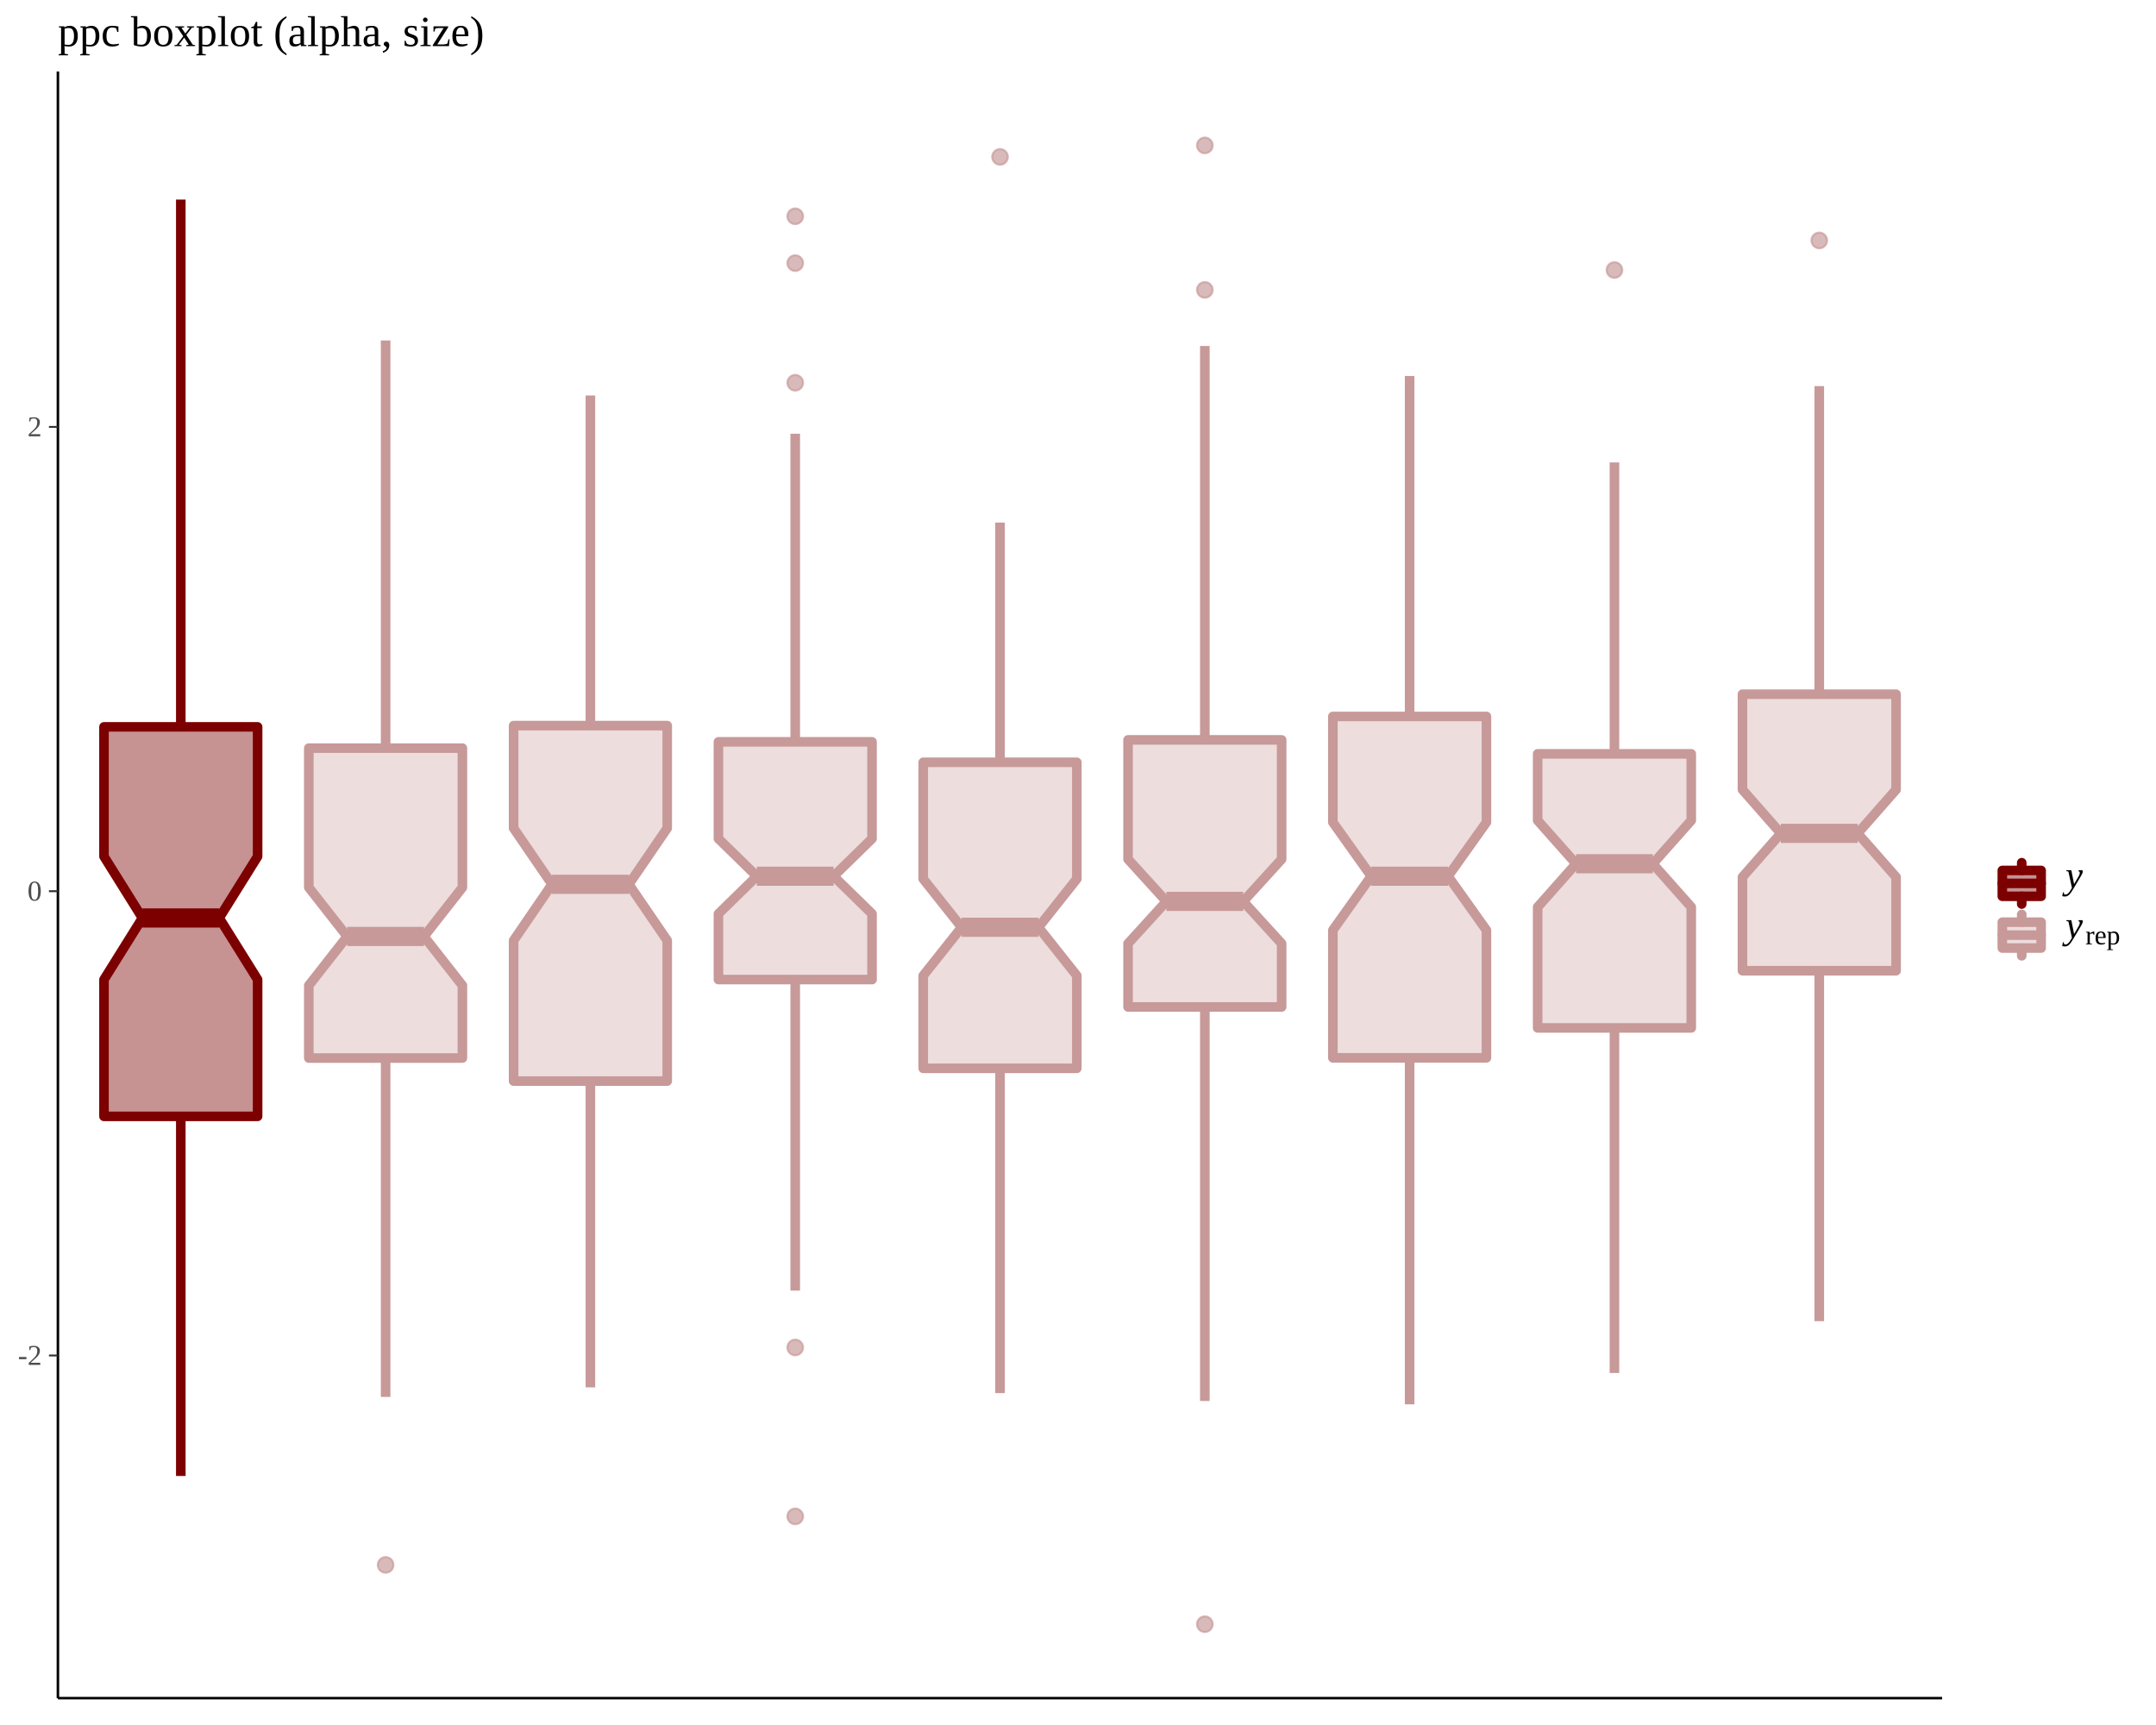
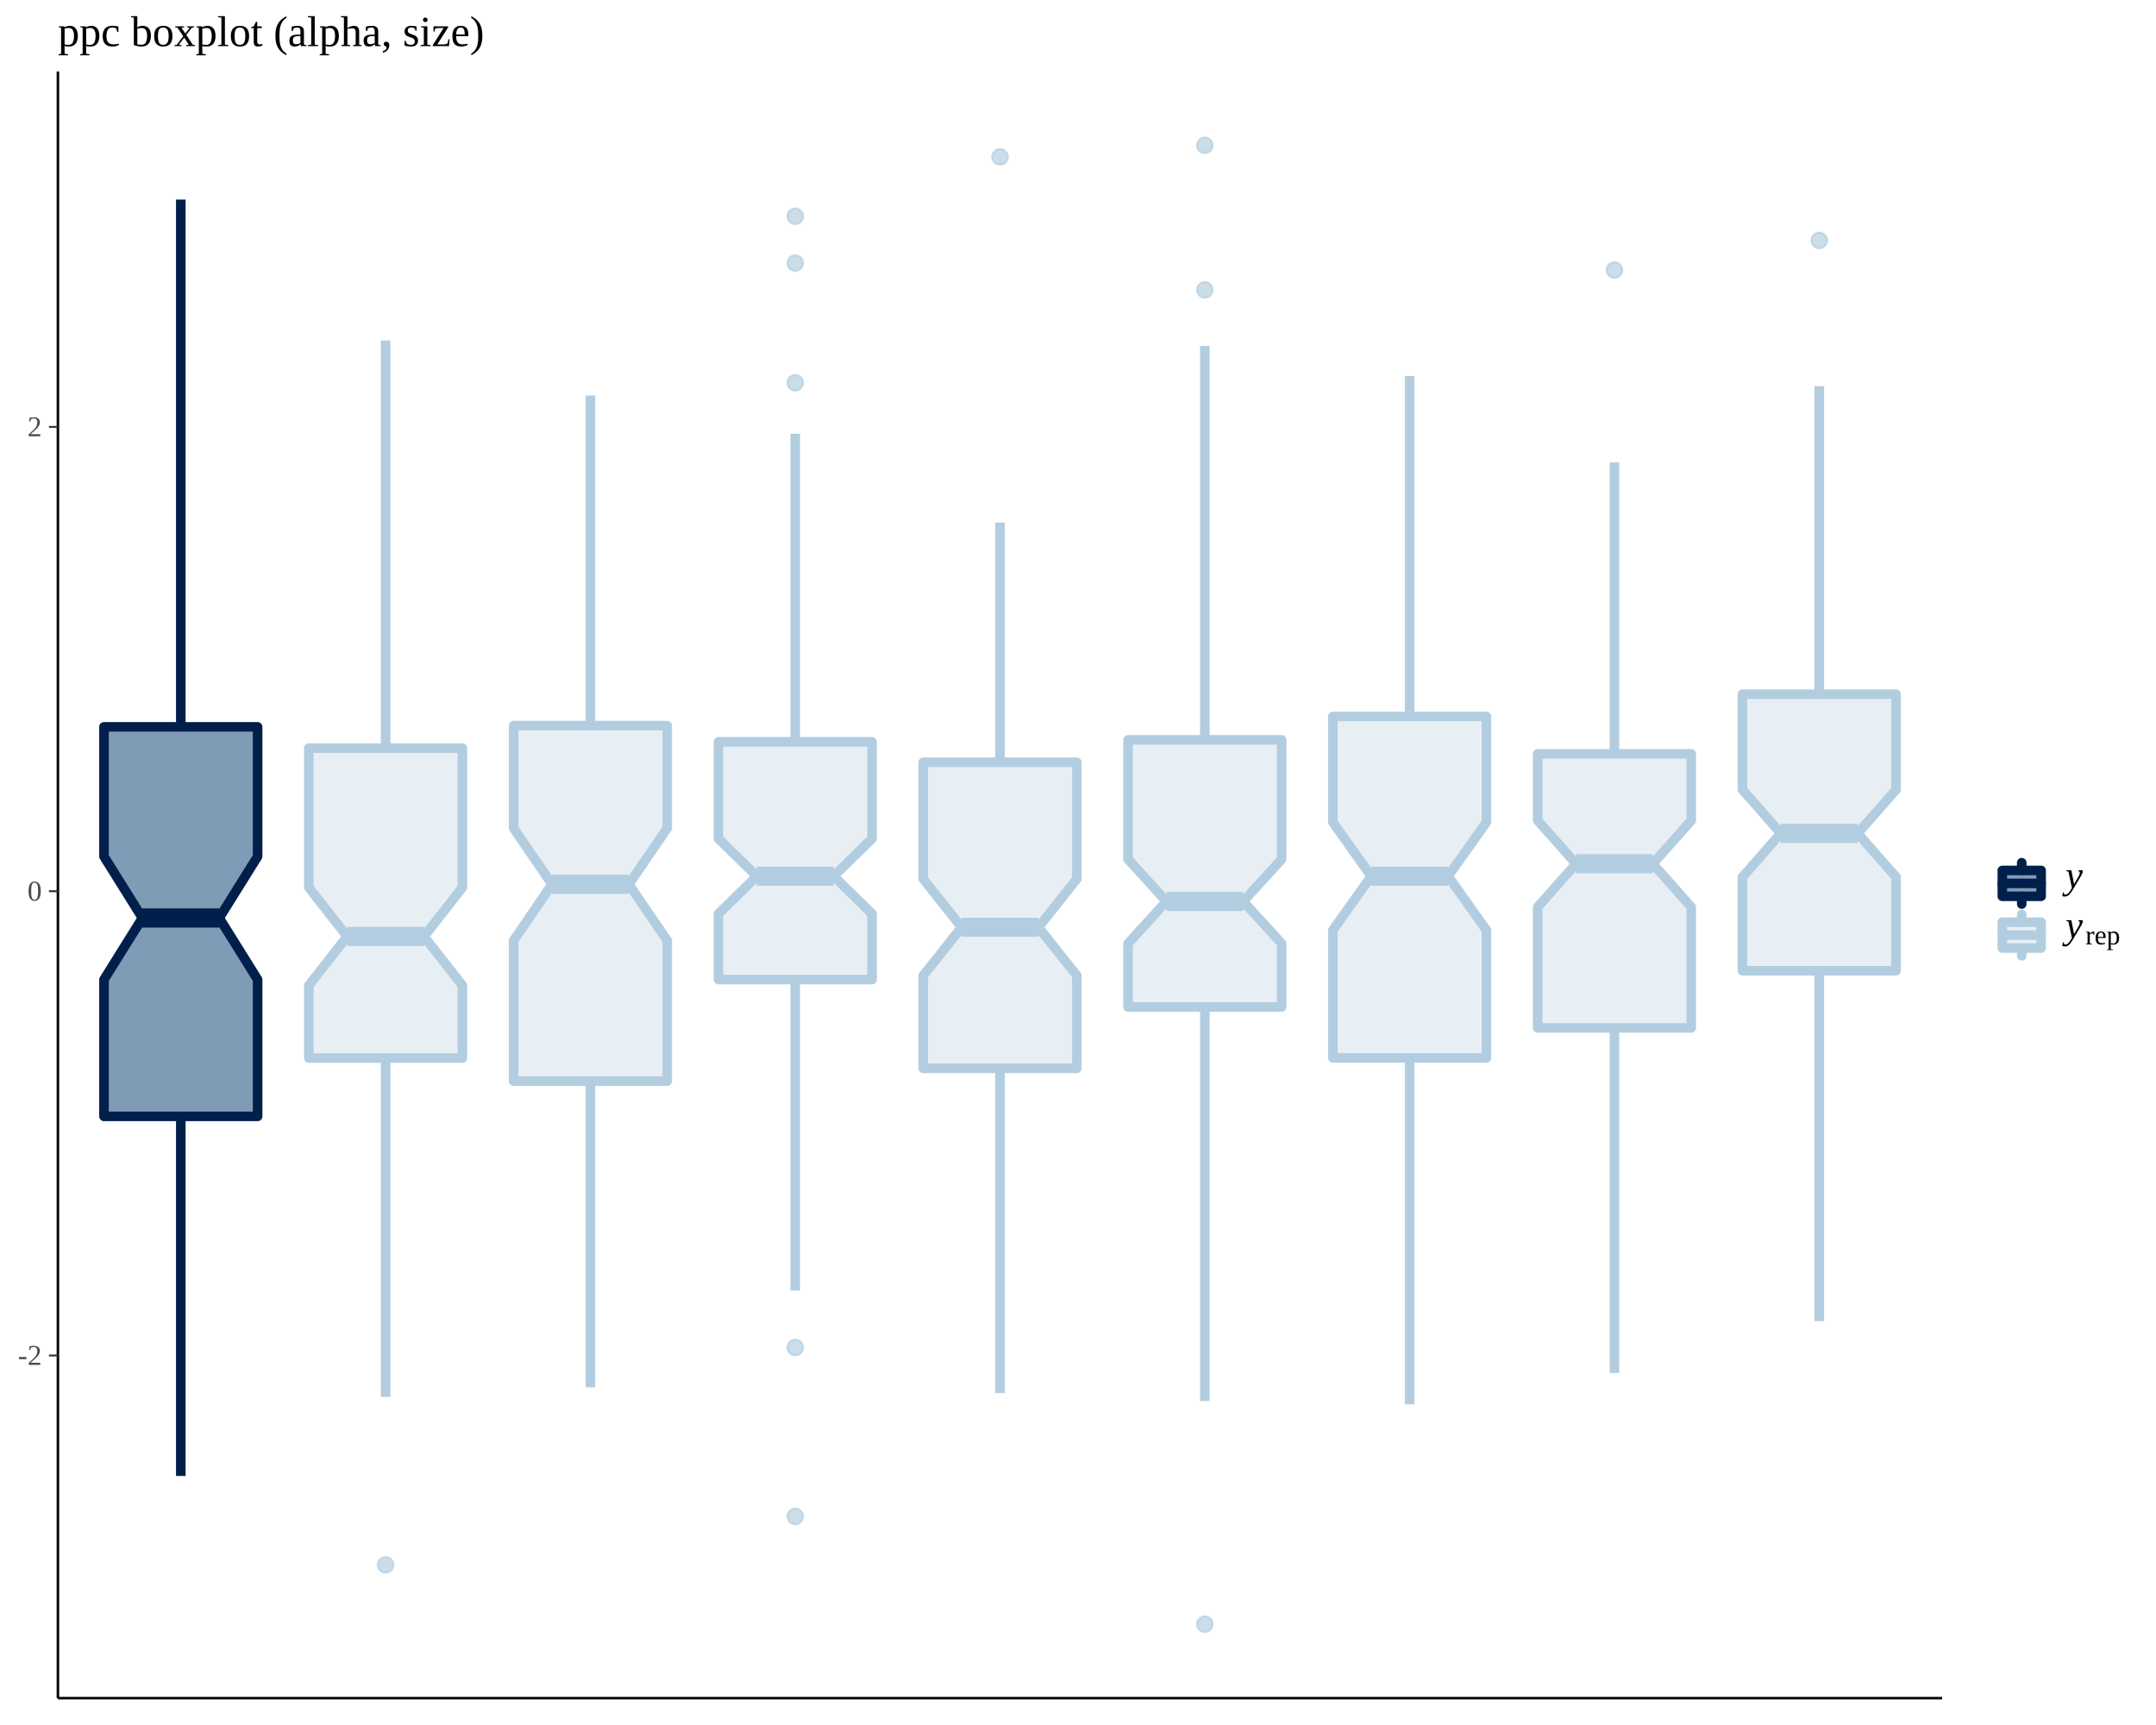
<svg xmlns="http://www.w3.org/2000/svg" viewBox="0 0 720.00 576.00">
  <defs>
    <style type="text/css">
    line, polyline, polygon, path, rect, circle {
      fill: none;
      stroke: #000000;
      stroke-linecap: round;
      stroke-linejoin: round;
      stroke-miterlimit: 10.00;
    }
  </style>
  </defs>
  <rect width="100%" height="100%" style="stroke: none; fill: #FFFFFF;" />
  <defs>
    <clipPath id="cpMTkuMzR8NjQ4LjU4fDU2Ny4wM3wyMy44Ng==">
      <rect x="19.34" y="23.86" width="629.24" height="543.17" />
    </clipPath>
  </defs>
-   <line x1="60.38" y1="242.71" x2="60.38" y2="66.65" style="stroke-width: 3.20; stroke: #7C0000; stroke-linecap: butt;" clip-path="url(#cpMTkuMzR8NjQ4LjU4fDU2Ny4wM3wyMy44Ng==)" />
-   <line x1="60.38" y1="372.77" x2="60.38" y2="492.84" style="stroke-width: 3.20; stroke: #7C0000; stroke-linecap: butt;" clip-path="url(#cpMTkuMzR8NjQ4LjU4fDU2Ny4wM3wyMy44Ng==)" />
-   <polygon points="34.73,242.71 34.73,285.99 47.56,306.53 34.73,327.08 34.73,372.77 86.03,372.77 86.03,327.08 73.20,306.53 86.03,285.99 86.03,242.71 34.73,242.71 " style="stroke-width: 3.20; stroke: #7C0000; fill: #8F2727; fill-opacity: 0.50;" clip-path="url(#cpMTkuMzR8NjQ4LjU4fDU2Ny4wM3wyMy44Ng==)" />
-   <line x1="47.56" y1="306.53" x2="73.20" y2="306.53" style="stroke-width: 6.40; stroke: #7C0000; stroke-linecap: butt;" clip-path="url(#cpMTkuMzR8NjQ4LjU4fDU2Ny4wM3wyMy44Ng==)" />
-   <circle cx="128.78" cy="522.54" r="1.95pt" style="stroke-width: 0.71; stroke: #C79999; stroke-opacity: 0.67; fill: #C79999; fill-opacity: 0.67;" clip-path="url(#cpMTkuMzR8NjQ4LjU4fDU2Ny4wM3wyMy44Ng==)" />
-   <line x1="128.78" y1="249.81" x2="128.78" y2="113.69" style="stroke-width: 3.20; stroke: #C79999; stroke-linecap: butt;" clip-path="url(#cpMTkuMzR8NjQ4LjU4fDU2Ny4wM3wyMy44Ng==)" />
-   <line x1="128.78" y1="353.30" x2="128.78" y2="466.44" style="stroke-width: 3.20; stroke: #C79999; stroke-linecap: butt;" clip-path="url(#cpMTkuMzR8NjQ4LjU4fDU2Ny4wM3wyMy44Ng==)" />
-   <polygon points="103.13,249.81 103.13,296.34 115.95,312.69 103.13,329.05 103.13,353.30 154.42,353.30 154.42,329.05 141.60,312.69 154.42,296.34 154.42,249.81 103.13,249.81 " style="stroke-width: 3.20; stroke: #C79999; fill: #DCBCBC; fill-opacity: 0.50;" clip-path="url(#cpMTkuMzR8NjQ4LjU4fDU2Ny4wM3wyMy44Ng==)" />
-   <line x1="115.95" y1="312.69" x2="141.60" y2="312.69" style="stroke-width: 6.40; stroke: #C79999; stroke-linecap: butt;" clip-path="url(#cpMTkuMzR8NjQ4LjU4fDU2Ny4wM3wyMy44Ng==)" />
-   <line x1="197.17" y1="242.29" x2="197.17" y2="132.05" style="stroke-width: 3.20; stroke: #C79999; stroke-linecap: butt;" clip-path="url(#cpMTkuMzR8NjQ4LjU4fDU2Ny4wM3wyMy44Ng==)" />
-   <line x1="197.17" y1="360.99" x2="197.17" y2="463.26" style="stroke-width: 3.20; stroke: #C79999; stroke-linecap: butt;" clip-path="url(#cpMTkuMzR8NjQ4LjU4fDU2Ny4wM3wyMy44Ng==)" />
-   <polygon points="171.52,242.29 171.52,276.54 184.35,295.29 171.52,314.04 171.52,360.99 222.82,360.99 222.82,314.04 210.00,295.29 222.82,276.54 222.82,242.29 171.52,242.29 " style="stroke-width: 3.20; stroke: #C79999; fill: #DCBCBC; fill-opacity: 0.50;" clip-path="url(#cpMTkuMzR8NjQ4LjU4fDU2Ny4wM3wyMy44Ng==)" />
-   <line x1="184.35" y1="295.29" x2="210.00" y2="295.29" style="stroke-width: 6.40; stroke: #C79999; stroke-linecap: butt;" clip-path="url(#cpMTkuMzR8NjQ4LjU4fDU2Ny4wM3wyMy44Ng==)" />
-   <circle cx="265.57" cy="72.22" r="1.95pt" style="stroke-width: 0.71; stroke: #C79999; stroke-opacity: 0.67; fill: #C79999; fill-opacity: 0.67;" clip-path="url(#cpMTkuMzR8NjQ4LjU4fDU2Ny4wM3wyMy44Ng==)" />
-   <circle cx="265.57" cy="449.94" r="1.95pt" style="stroke-width: 0.71; stroke: #C79999; stroke-opacity: 0.67; fill: #C79999; fill-opacity: 0.67;" clip-path="url(#cpMTkuMzR8NjQ4LjU4fDU2Ny4wM3wyMy44Ng==)" />
-   <circle cx="265.57" cy="127.80" r="1.95pt" style="stroke-width: 0.71; stroke: #C79999; stroke-opacity: 0.67; fill: #C79999; fill-opacity: 0.67;" clip-path="url(#cpMTkuMzR8NjQ4LjU4fDU2Ny4wM3wyMy44Ng==)" />
-   <circle cx="265.57" cy="87.86" r="1.95pt" style="stroke-width: 0.71; stroke: #C79999; stroke-opacity: 0.67; fill: #C79999; fill-opacity: 0.67;" clip-path="url(#cpMTkuMzR8NjQ4LjU4fDU2Ny4wM3wyMy44Ng==)" />
-   <circle cx="265.57" cy="506.34" r="1.95pt" style="stroke-width: 0.71; stroke: #C79999; stroke-opacity: 0.67; fill: #C79999; fill-opacity: 0.67;" clip-path="url(#cpMTkuMzR8NjQ4LjU4fDU2Ny4wM3wyMy44Ng==)" />
-   <line x1="265.57" y1="247.71" x2="265.57" y2="144.82" style="stroke-width: 3.20; stroke: #C79999; stroke-linecap: butt;" clip-path="url(#cpMTkuMzR8NjQ4LjU4fDU2Ny4wM3wyMy44Ng==)" />
-   <line x1="265.57" y1="327.09" x2="265.57" y2="430.94" style="stroke-width: 3.20; stroke: #C79999; stroke-linecap: butt;" clip-path="url(#cpMTkuMzR8NjQ4LjU4fDU2Ny4wM3wyMy44Ng==)" />
-   <polygon points="239.92,247.71 239.92,280.04 252.74,292.58 239.92,305.13 239.92,327.09 291.22,327.09 291.22,305.13 278.39,292.58 291.22,280.04 291.22,247.71 239.92,247.71 " style="stroke-width: 3.20; stroke: #C79999; fill: #DCBCBC; fill-opacity: 0.50;" clip-path="url(#cpMTkuMzR8NjQ4LjU4fDU2Ny4wM3wyMy44Ng==)" />
-   <line x1="252.74" y1="292.58" x2="278.39" y2="292.58" style="stroke-width: 6.40; stroke: #C79999; stroke-linecap: butt;" clip-path="url(#cpMTkuMzR8NjQ4LjU4fDU2Ny4wM3wyMy44Ng==)" />
-   <circle cx="333.96" cy="52.39" r="1.95pt" style="stroke-width: 0.71; stroke: #C79999; stroke-opacity: 0.67; fill: #C79999; fill-opacity: 0.67;" clip-path="url(#cpMTkuMzR8NjQ4LjU4fDU2Ny4wM3wyMy44Ng==)" />
-   <line x1="333.96" y1="254.54" x2="333.96" y2="174.49" style="stroke-width: 3.20; stroke: #C79999; stroke-linecap: butt;" clip-path="url(#cpMTkuMzR8NjQ4LjU4fDU2Ny4wM3wyMy44Ng==)" />
-   <line x1="333.96" y1="356.73" x2="333.96" y2="465.17" style="stroke-width: 3.20; stroke: #C79999; stroke-linecap: butt;" clip-path="url(#cpMTkuMzR8NjQ4LjU4fDU2Ny4wM3wyMy44Ng==)" />
-   <polygon points="308.31,254.54 308.31,293.48 321.14,309.63 308.31,325.78 308.31,356.73 359.61,356.73 359.61,325.78 346.79,309.63 359.61,293.48 359.61,254.54 308.31,254.54 " style="stroke-width: 3.20; stroke: #C79999; fill: #DCBCBC; fill-opacity: 0.50;" clip-path="url(#cpMTkuMzR8NjQ4LjU4fDU2Ny4wM3wyMy44Ng==)" />
-   <line x1="321.14" y1="309.63" x2="346.79" y2="309.63" style="stroke-width: 6.40; stroke: #C79999; stroke-linecap: butt;" clip-path="url(#cpMTkuMzR8NjQ4LjU4fDU2Ny4wM3wyMy44Ng==)" />
-   <circle cx="402.36" cy="96.80" r="1.95pt" style="stroke-width: 0.71; stroke: #C79999; stroke-opacity: 0.67; fill: #C79999; fill-opacity: 0.67;" clip-path="url(#cpMTkuMzR8NjQ4LjU4fDU2Ny4wM3wyMy44Ng==)" />
-   <circle cx="402.36" cy="48.55" r="1.95pt" style="stroke-width: 0.71; stroke: #C79999; stroke-opacity: 0.67; fill: #C79999; fill-opacity: 0.67;" clip-path="url(#cpMTkuMzR8NjQ4LjU4fDU2Ny4wM3wyMy44Ng==)" />
-   <circle cx="402.36" cy="542.34" r="1.95pt" style="stroke-width: 0.71; stroke: #C79999; stroke-opacity: 0.67; fill: #C79999; fill-opacity: 0.67;" clip-path="url(#cpMTkuMzR8NjQ4LjU4fDU2Ny4wM3wyMy44Ng==)" />
-   <line x1="402.36" y1="247.06" x2="402.36" y2="115.53" style="stroke-width: 3.20; stroke: #C79999; stroke-linecap: butt;" clip-path="url(#cpMTkuMzR8NjQ4LjU4fDU2Ny4wM3wyMy44Ng==)" />
-   <line x1="402.36" y1="336.23" x2="402.36" y2="467.80" style="stroke-width: 3.20; stroke: #C79999; stroke-linecap: butt;" clip-path="url(#cpMTkuMzR8NjQ4LjU4fDU2Ny4wM3wyMy44Ng==)" />
-   <polygon points="376.71,247.06 376.71,286.90 389.53,300.99 376.71,315.07 376.71,336.23 428.01,336.23 428.01,315.07 415.18,300.99 428.01,286.90 428.01,247.06 376.71,247.06 " style="stroke-width: 3.20; stroke: #C79999; fill: #DCBCBC; fill-opacity: 0.50;" clip-path="url(#cpMTkuMzR8NjQ4LjU4fDU2Ny4wM3wyMy44Ng==)" />
-   <line x1="389.53" y1="300.99" x2="415.18" y2="300.99" style="stroke-width: 6.40; stroke: #C79999; stroke-linecap: butt;" clip-path="url(#cpMTkuMzR8NjQ4LjU4fDU2Ny4wM3wyMy44Ng==)" />
-   <line x1="470.75" y1="239.23" x2="470.75" y2="125.54" style="stroke-width: 3.20; stroke: #C79999; stroke-linecap: butt;" clip-path="url(#cpMTkuMzR8NjQ4LjU4fDU2Ny4wM3wyMy44Ng==)" />
-   <line x1="470.75" y1="353.23" x2="470.75" y2="468.93" style="stroke-width: 3.20; stroke: #C79999; stroke-linecap: butt;" clip-path="url(#cpMTkuMzR8NjQ4LjU4fDU2Ny4wM3wyMy44Ng==)" />
-   <polygon points="445.11,239.23 445.11,274.57 457.93,292.58 445.11,310.60 445.11,353.23 496.40,353.23 496.40,310.60 483.58,292.58 496.40,274.57 496.40,239.23 445.11,239.23 " style="stroke-width: 3.20; stroke: #C79999; fill: #DCBCBC; fill-opacity: 0.50;" clip-path="url(#cpMTkuMzR8NjQ4LjU4fDU2Ny4wM3wyMy44Ng==)" />
-   <line x1="457.93" y1="292.58" x2="483.58" y2="292.58" style="stroke-width: 6.40; stroke: #C79999; stroke-linecap: butt;" clip-path="url(#cpMTkuMzR8NjQ4LjU4fDU2Ny4wM3wyMy44Ng==)" />
-   <circle cx="539.15" cy="90.17" r="1.95pt" style="stroke-width: 0.71; stroke: #C79999; stroke-opacity: 0.67; fill: #C79999; fill-opacity: 0.67;" clip-path="url(#cpMTkuMzR8NjQ4LjU4fDU2Ny4wM3wyMy44Ng==)" />
-   <line x1="539.15" y1="251.72" x2="539.15" y2="154.41" style="stroke-width: 3.20; stroke: #C79999; stroke-linecap: butt;" clip-path="url(#cpMTkuMzR8NjQ4LjU4fDU2Ny4wM3wyMy44Ng==)" />
-   <line x1="539.15" y1="343.24" x2="539.15" y2="458.46" style="stroke-width: 3.20; stroke: #C79999; stroke-linecap: butt;" clip-path="url(#cpMTkuMzR8NjQ4LjU4fDU2Ny4wM3wyMy44Ng==)" />
-   <polygon points="513.50,251.72 513.50,273.96 526.33,288.42 513.50,302.88 513.50,343.24 564.80,343.24 564.80,302.88 551.97,288.42 564.80,273.96 564.80,251.72 513.50,251.72 " style="stroke-width: 3.20; stroke: #C79999; fill: #DCBCBC; fill-opacity: 0.50;" clip-path="url(#cpMTkuMzR8NjQ4LjU4fDU2Ny4wM3wyMy44Ng==)" />
-   <line x1="526.33" y1="288.42" x2="551.97" y2="288.42" style="stroke-width: 6.40; stroke: #C79999; stroke-linecap: butt;" clip-path="url(#cpMTkuMzR8NjQ4LjU4fDU2Ny4wM3wyMy44Ng==)" />
-   <circle cx="607.55" cy="80.29" r="1.95pt" style="stroke-width: 0.71; stroke: #C79999; stroke-opacity: 0.67; fill: #C79999; fill-opacity: 0.67;" clip-path="url(#cpMTkuMzR8NjQ4LjU4fDU2Ny4wM3wyMy44Ng==)" />
-   <line x1="607.55" y1="231.80" x2="607.55" y2="128.93" style="stroke-width: 3.20; stroke: #C79999; stroke-linecap: butt;" clip-path="url(#cpMTkuMzR8NjQ4LjU4fDU2Ny4wM3wyMy44Ng==)" />
-   <line x1="607.55" y1="324.14" x2="607.55" y2="441.15" style="stroke-width: 3.20; stroke: #C79999; stroke-linecap: butt;" clip-path="url(#cpMTkuMzR8NjQ4LjU4fDU2Ny4wM3wyMy44Ng==)" />
-   <polygon points="581.90,231.80 581.90,263.68 594.72,278.27 581.90,292.86 581.90,324.14 633.20,324.14 633.20,292.86 620.37,278.27 633.20,263.68 633.20,231.80 581.90,231.80 " style="stroke-width: 3.20; stroke: #C79999; fill: #DCBCBC; fill-opacity: 0.50;" clip-path="url(#cpMTkuMzR8NjQ4LjU4fDU2Ny4wM3wyMy44Ng==)" />
-   <line x1="594.72" y1="278.27" x2="620.37" y2="278.27" style="stroke-width: 6.40; stroke: #C79999; stroke-linecap: butt;" clip-path="url(#cpMTkuMzR8NjQ4LjU4fDU2Ny4wM3wyMy44Ng==)" />
+   <line x1="60.38" y1="242.71" x2="60.38" y2="66.65" style="stroke-width: 3.20; stroke: #011F4B; stroke-linecap: butt;" clip-path="url(#cpMTkuMzR8NjQ4LjU4fDU2Ny4wM3wyMy44Ng==)" />
+   <line x1="60.38" y1="372.77" x2="60.38" y2="492.84" style="stroke-width: 3.20; stroke: #011F4B; stroke-linecap: butt;" clip-path="url(#cpMTkuMzR8NjQ4LjU4fDU2Ny4wM3wyMy44Ng==)" />
+   <polygon points="34.73,242.71 34.73,285.99 47.56,306.53 34.73,327.08 34.73,372.77 86.03,372.77 86.03,327.08 73.20,306.53 86.03,285.99 86.03,242.71 34.73,242.71 " style="stroke-width: 3.20; stroke: #011F4B; fill: #03396C; fill-opacity: 0.50;" clip-path="url(#cpMTkuMzR8NjQ4LjU4fDU2Ny4wM3wyMy44Ng==)" />
+   <line x1="47.56" y1="306.53" x2="73.20" y2="306.53" style="stroke-width: 6.40; stroke: #011F4B; stroke-linecap: butt;" clip-path="url(#cpMTkuMzR8NjQ4LjU4fDU2Ny4wM3wyMy44Ng==)" />
+   <circle cx="128.78" cy="522.54" r="1.95pt" style="stroke-width: 0.71; stroke: #B3CDE0; stroke-opacity: 0.67; fill: #B3CDE0; fill-opacity: 0.67;" clip-path="url(#cpMTkuMzR8NjQ4LjU4fDU2Ny4wM3wyMy44Ng==)" />
+   <line x1="128.78" y1="249.81" x2="128.78" y2="113.69" style="stroke-width: 3.20; stroke: #B3CDE0; stroke-linecap: butt;" clip-path="url(#cpMTkuMzR8NjQ4LjU4fDU2Ny4wM3wyMy44Ng==)" />
+   <line x1="128.78" y1="353.30" x2="128.78" y2="466.44" style="stroke-width: 3.20; stroke: #B3CDE0; stroke-linecap: butt;" clip-path="url(#cpMTkuMzR8NjQ4LjU4fDU2Ny4wM3wyMy44Ng==)" />
+   <polygon points="103.13,249.81 103.13,296.34 115.95,312.69 103.13,329.05 103.13,353.30 154.42,353.30 154.42,329.05 141.60,312.69 154.42,296.34 154.42,249.81 103.13,249.81 " style="stroke-width: 3.20; stroke: #B3CDE0; fill: #D1E1EC; fill-opacity: 0.50;" clip-path="url(#cpMTkuMzR8NjQ4LjU4fDU2Ny4wM3wyMy44Ng==)" />
+   <line x1="115.95" y1="312.69" x2="141.60" y2="312.69" style="stroke-width: 6.40; stroke: #B3CDE0; stroke-linecap: butt;" clip-path="url(#cpMTkuMzR8NjQ4LjU4fDU2Ny4wM3wyMy44Ng==)" />
+   <line x1="197.17" y1="242.29" x2="197.17" y2="132.05" style="stroke-width: 3.20; stroke: #B3CDE0; stroke-linecap: butt;" clip-path="url(#cpMTkuMzR8NjQ4LjU4fDU2Ny4wM3wyMy44Ng==)" />
+   <line x1="197.17" y1="360.99" x2="197.17" y2="463.26" style="stroke-width: 3.20; stroke: #B3CDE0; stroke-linecap: butt;" clip-path="url(#cpMTkuMzR8NjQ4LjU4fDU2Ny4wM3wyMy44Ng==)" />
+   <polygon points="171.52,242.29 171.52,276.54 184.35,295.29 171.52,314.04 171.52,360.99 222.82,360.99 222.82,314.04 210.00,295.29 222.82,276.54 222.82,242.29 171.52,242.29 " style="stroke-width: 3.20; stroke: #B3CDE0; fill: #D1E1EC; fill-opacity: 0.50;" clip-path="url(#cpMTkuMzR8NjQ4LjU4fDU2Ny4wM3wyMy44Ng==)" />
+   <line x1="184.35" y1="295.29" x2="210.00" y2="295.29" style="stroke-width: 6.40; stroke: #B3CDE0; stroke-linecap: butt;" clip-path="url(#cpMTkuMzR8NjQ4LjU4fDU2Ny4wM3wyMy44Ng==)" />
+   <circle cx="265.57" cy="72.22" r="1.95pt" style="stroke-width: 0.71; stroke: #B3CDE0; stroke-opacity: 0.67; fill: #B3CDE0; fill-opacity: 0.67;" clip-path="url(#cpMTkuMzR8NjQ4LjU4fDU2Ny4wM3wyMy44Ng==)" />
+   <circle cx="265.57" cy="449.94" r="1.95pt" style="stroke-width: 0.71; stroke: #B3CDE0; stroke-opacity: 0.67; fill: #B3CDE0; fill-opacity: 0.67;" clip-path="url(#cpMTkuMzR8NjQ4LjU4fDU2Ny4wM3wyMy44Ng==)" />
+   <circle cx="265.57" cy="127.80" r="1.95pt" style="stroke-width: 0.71; stroke: #B3CDE0; stroke-opacity: 0.67; fill: #B3CDE0; fill-opacity: 0.67;" clip-path="url(#cpMTkuMzR8NjQ4LjU4fDU2Ny4wM3wyMy44Ng==)" />
+   <circle cx="265.57" cy="87.86" r="1.95pt" style="stroke-width: 0.71; stroke: #B3CDE0; stroke-opacity: 0.67; fill: #B3CDE0; fill-opacity: 0.67;" clip-path="url(#cpMTkuMzR8NjQ4LjU4fDU2Ny4wM3wyMy44Ng==)" />
+   <circle cx="265.57" cy="506.34" r="1.95pt" style="stroke-width: 0.71; stroke: #B3CDE0; stroke-opacity: 0.67; fill: #B3CDE0; fill-opacity: 0.67;" clip-path="url(#cpMTkuMzR8NjQ4LjU4fDU2Ny4wM3wyMy44Ng==)" />
+   <line x1="265.57" y1="247.71" x2="265.57" y2="144.82" style="stroke-width: 3.20; stroke: #B3CDE0; stroke-linecap: butt;" clip-path="url(#cpMTkuMzR8NjQ4LjU4fDU2Ny4wM3wyMy44Ng==)" />
+   <line x1="265.57" y1="327.09" x2="265.57" y2="430.94" style="stroke-width: 3.20; stroke: #B3CDE0; stroke-linecap: butt;" clip-path="url(#cpMTkuMzR8NjQ4LjU4fDU2Ny4wM3wyMy44Ng==)" />
+   <polygon points="239.92,247.71 239.92,280.04 252.74,292.58 239.92,305.13 239.92,327.09 291.22,327.09 291.22,305.13 278.39,292.58 291.22,280.04 291.22,247.71 239.92,247.71 " style="stroke-width: 3.20; stroke: #B3CDE0; fill: #D1E1EC; fill-opacity: 0.50;" clip-path="url(#cpMTkuMzR8NjQ4LjU4fDU2Ny4wM3wyMy44Ng==)" />
+   <line x1="252.74" y1="292.58" x2="278.39" y2="292.58" style="stroke-width: 6.40; stroke: #B3CDE0; stroke-linecap: butt;" clip-path="url(#cpMTkuMzR8NjQ4LjU4fDU2Ny4wM3wyMy44Ng==)" />
+   <circle cx="333.96" cy="52.39" r="1.95pt" style="stroke-width: 0.71; stroke: #B3CDE0; stroke-opacity: 0.67; fill: #B3CDE0; fill-opacity: 0.67;" clip-path="url(#cpMTkuMzR8NjQ4LjU4fDU2Ny4wM3wyMy44Ng==)" />
+   <line x1="333.96" y1="254.54" x2="333.96" y2="174.49" style="stroke-width: 3.20; stroke: #B3CDE0; stroke-linecap: butt;" clip-path="url(#cpMTkuMzR8NjQ4LjU4fDU2Ny4wM3wyMy44Ng==)" />
+   <line x1="333.96" y1="356.73" x2="333.96" y2="465.17" style="stroke-width: 3.20; stroke: #B3CDE0; stroke-linecap: butt;" clip-path="url(#cpMTkuMzR8NjQ4LjU4fDU2Ny4wM3wyMy44Ng==)" />
+   <polygon points="308.31,254.54 308.31,293.48 321.14,309.63 308.31,325.78 308.31,356.73 359.61,356.73 359.61,325.78 346.79,309.63 359.61,293.48 359.61,254.54 308.31,254.54 " style="stroke-width: 3.20; stroke: #B3CDE0; fill: #D1E1EC; fill-opacity: 0.50;" clip-path="url(#cpMTkuMzR8NjQ4LjU4fDU2Ny4wM3wyMy44Ng==)" />
+   <line x1="321.14" y1="309.63" x2="346.79" y2="309.63" style="stroke-width: 6.40; stroke: #B3CDE0; stroke-linecap: butt;" clip-path="url(#cpMTkuMzR8NjQ4LjU4fDU2Ny4wM3wyMy44Ng==)" />
+   <circle cx="402.36" cy="96.80" r="1.95pt" style="stroke-width: 0.71; stroke: #B3CDE0; stroke-opacity: 0.67; fill: #B3CDE0; fill-opacity: 0.67;" clip-path="url(#cpMTkuMzR8NjQ4LjU4fDU2Ny4wM3wyMy44Ng==)" />
+   <circle cx="402.36" cy="48.55" r="1.95pt" style="stroke-width: 0.71; stroke: #B3CDE0; stroke-opacity: 0.67; fill: #B3CDE0; fill-opacity: 0.67;" clip-path="url(#cpMTkuMzR8NjQ4LjU4fDU2Ny4wM3wyMy44Ng==)" />
+   <circle cx="402.36" cy="542.34" r="1.95pt" style="stroke-width: 0.71; stroke: #B3CDE0; stroke-opacity: 0.67; fill: #B3CDE0; fill-opacity: 0.67;" clip-path="url(#cpMTkuMzR8NjQ4LjU4fDU2Ny4wM3wyMy44Ng==)" />
+   <line x1="402.36" y1="247.06" x2="402.36" y2="115.53" style="stroke-width: 3.20; stroke: #B3CDE0; stroke-linecap: butt;" clip-path="url(#cpMTkuMzR8NjQ4LjU4fDU2Ny4wM3wyMy44Ng==)" />
+   <line x1="402.36" y1="336.23" x2="402.36" y2="467.80" style="stroke-width: 3.20; stroke: #B3CDE0; stroke-linecap: butt;" clip-path="url(#cpMTkuMzR8NjQ4LjU4fDU2Ny4wM3wyMy44Ng==)" />
+   <polygon points="376.71,247.06 376.71,286.90 389.53,300.99 376.71,315.07 376.71,336.23 428.01,336.23 428.01,315.07 415.18,300.99 428.01,286.90 428.01,247.06 376.71,247.06 " style="stroke-width: 3.20; stroke: #B3CDE0; fill: #D1E1EC; fill-opacity: 0.50;" clip-path="url(#cpMTkuMzR8NjQ4LjU4fDU2Ny4wM3wyMy44Ng==)" />
+   <line x1="389.53" y1="300.99" x2="415.18" y2="300.99" style="stroke-width: 6.40; stroke: #B3CDE0; stroke-linecap: butt;" clip-path="url(#cpMTkuMzR8NjQ4LjU4fDU2Ny4wM3wyMy44Ng==)" />
+   <line x1="470.75" y1="239.23" x2="470.75" y2="125.54" style="stroke-width: 3.20; stroke: #B3CDE0; stroke-linecap: butt;" clip-path="url(#cpMTkuMzR8NjQ4LjU4fDU2Ny4wM3wyMy44Ng==)" />
+   <line x1="470.75" y1="353.23" x2="470.75" y2="468.93" style="stroke-width: 3.20; stroke: #B3CDE0; stroke-linecap: butt;" clip-path="url(#cpMTkuMzR8NjQ4LjU4fDU2Ny4wM3wyMy44Ng==)" />
+   <polygon points="445.11,239.23 445.11,274.57 457.93,292.58 445.11,310.60 445.11,353.23 496.40,353.23 496.40,310.60 483.58,292.58 496.40,274.57 496.40,239.23 445.11,239.23 " style="stroke-width: 3.20; stroke: #B3CDE0; fill: #D1E1EC; fill-opacity: 0.50;" clip-path="url(#cpMTkuMzR8NjQ4LjU4fDU2Ny4wM3wyMy44Ng==)" />
+   <line x1="457.93" y1="292.58" x2="483.58" y2="292.58" style="stroke-width: 6.40; stroke: #B3CDE0; stroke-linecap: butt;" clip-path="url(#cpMTkuMzR8NjQ4LjU4fDU2Ny4wM3wyMy44Ng==)" />
+   <circle cx="539.15" cy="90.17" r="1.95pt" style="stroke-width: 0.71; stroke: #B3CDE0; stroke-opacity: 0.67; fill: #B3CDE0; fill-opacity: 0.67;" clip-path="url(#cpMTkuMzR8NjQ4LjU4fDU2Ny4wM3wyMy44Ng==)" />
+   <line x1="539.15" y1="251.72" x2="539.15" y2="154.41" style="stroke-width: 3.20; stroke: #B3CDE0; stroke-linecap: butt;" clip-path="url(#cpMTkuMzR8NjQ4LjU4fDU2Ny4wM3wyMy44Ng==)" />
+   <line x1="539.15" y1="343.24" x2="539.15" y2="458.46" style="stroke-width: 3.20; stroke: #B3CDE0; stroke-linecap: butt;" clip-path="url(#cpMTkuMzR8NjQ4LjU4fDU2Ny4wM3wyMy44Ng==)" />
+   <polygon points="513.50,251.72 513.50,273.96 526.33,288.42 513.50,302.88 513.50,343.24 564.80,343.24 564.80,302.88 551.97,288.42 564.80,273.96 564.80,251.72 513.50,251.72 " style="stroke-width: 3.20; stroke: #B3CDE0; fill: #D1E1EC; fill-opacity: 0.50;" clip-path="url(#cpMTkuMzR8NjQ4LjU4fDU2Ny4wM3wyMy44Ng==)" />
+   <line x1="526.33" y1="288.42" x2="551.97" y2="288.42" style="stroke-width: 6.40; stroke: #B3CDE0; stroke-linecap: butt;" clip-path="url(#cpMTkuMzR8NjQ4LjU4fDU2Ny4wM3wyMy44Ng==)" />
+   <circle cx="607.55" cy="80.29" r="1.95pt" style="stroke-width: 0.71; stroke: #B3CDE0; stroke-opacity: 0.67; fill: #B3CDE0; fill-opacity: 0.67;" clip-path="url(#cpMTkuMzR8NjQ4LjU4fDU2Ny4wM3wyMy44Ng==)" />
+   <line x1="607.55" y1="231.80" x2="607.55" y2="128.93" style="stroke-width: 3.20; stroke: #B3CDE0; stroke-linecap: butt;" clip-path="url(#cpMTkuMzR8NjQ4LjU4fDU2Ny4wM3wyMy44Ng==)" />
+   <line x1="607.55" y1="324.14" x2="607.55" y2="441.15" style="stroke-width: 3.20; stroke: #B3CDE0; stroke-linecap: butt;" clip-path="url(#cpMTkuMzR8NjQ4LjU4fDU2Ny4wM3wyMy44Ng==)" />
+   <polygon points="581.90,231.80 581.90,263.68 594.72,278.27 581.90,292.86 581.90,324.14 633.20,324.14 633.20,292.86 620.37,278.27 633.20,263.68 633.20,231.80 581.90,231.80 " style="stroke-width: 3.20; stroke: #B3CDE0; fill: #D1E1EC; fill-opacity: 0.50;" clip-path="url(#cpMTkuMzR8NjQ4LjU4fDU2Ny4wM3wyMy44Ng==)" />
+   <line x1="594.72" y1="278.27" x2="620.37" y2="278.27" style="stroke-width: 6.40; stroke: #B3CDE0; stroke-linecap: butt;" clip-path="url(#cpMTkuMzR8NjQ4LjU4fDU2Ny4wM3wyMy44Ng==)" />
  <defs>
    <clipPath id="cpMC4wMHw3MjAuMDB8NTc2LjAwfDAuMDA=">
      <rect x="0.00" y="0.00" width="720.00" height="576.00" />
    </clipPath>
  </defs>
  <polyline points="19.34,567.03 19.34,23.86 " style="stroke-width: 0.85; stroke-linecap: butt;" clip-path="url(#cpMC4wMHw3MjAuMDB8NTc2LjAwfDAuMDA=)" />
  <g clip-path="url(#cpMC4wMHw3MjAuMDB8NTc2LjAwfDAuMDA=)">
    <text x="5.98" y="455.75" style="font-size: 9.60px; fill: #4D4D4D; font-family: Liberation Serif;" textLength="7.98px" lengthAdjust="spacingAndGlyphs">-2</text>
  </g>
  <g clip-path="url(#cpMC4wMHw3MjAuMDB8NTc2LjAwfDAuMDA=)">
    <text x="9.17" y="300.72" style="font-size: 9.60px; fill: #4D4D4D; font-family: Liberation Serif;" textLength="4.80px" lengthAdjust="spacingAndGlyphs">0</text>
  </g>
  <g clip-path="url(#cpMC4wMHw3MjAuMDB8NTc2LjAwfDAuMDA=)">
    <text x="9.17" y="145.69" style="font-size: 9.60px; fill: #4D4D4D; font-family: Liberation Serif;" textLength="4.80px" lengthAdjust="spacingAndGlyphs">2</text>
  </g>
  <polyline points="16.35,452.61 19.34,452.61 " style="stroke-width: 0.64; stroke: #333333; stroke-linecap: butt;" clip-path="url(#cpMC4wMHw3MjAuMDB8NTc2LjAwfDAuMDA=)" />
  <polyline points="16.35,297.58 19.34,297.58 " style="stroke-width: 0.64; stroke: #333333; stroke-linecap: butt;" clip-path="url(#cpMC4wMHw3MjAuMDB8NTc2LjAwfDAuMDA=)" />
  <polyline points="16.35,142.55 19.34,142.55 " style="stroke-width: 0.64; stroke: #333333; stroke-linecap: butt;" clip-path="url(#cpMC4wMHw3MjAuMDB8NTc2LjAwfDAuMDA=)" />
  <polyline points="19.34,567.03 648.58,567.03 " style="stroke-width: 0.85; stroke-linecap: butt;" clip-path="url(#cpMC4wMHw3MjAuMDB8NTc2LjAwfDAuMDA=)" />
-   <polyline points="675.16,301.88 675.16,299.29 " style="stroke-width: 3.20; stroke: #7C0000;" clip-path="url(#cpMC4wMHw3MjAuMDB8NTc2LjAwfDAuMDA=)" />
-   <polyline points="675.16,290.65 675.16,288.06 " style="stroke-width: 3.20; stroke: #7C0000;" clip-path="url(#cpMC4wMHw3MjAuMDB8NTc2LjAwfDAuMDA=)" />
-   <rect x="668.68" y="290.65" width="12.96" height="8.64" style="stroke-width: 3.20; stroke: #7C0000; fill: #8F2727; fill-opacity: 0.50;" clip-path="url(#cpMC4wMHw3MjAuMDB8NTc2LjAwfDAuMDA=)" />
-   <polyline points="668.68,294.97 681.64,294.97 " style="stroke-width: 3.20; stroke: #7C0000;" clip-path="url(#cpMC4wMHw3MjAuMDB8NTc2LjAwfDAuMDA=)" />
-   <polyline points="675.16,319.16 675.16,316.57 " style="stroke-width: 3.20; stroke: #C79999;" clip-path="url(#cpMC4wMHw3MjAuMDB8NTc2LjAwfDAuMDA=)" />
-   <polyline points="675.16,307.93 675.16,305.34 " style="stroke-width: 3.20; stroke: #C79999;" clip-path="url(#cpMC4wMHw3MjAuMDB8NTc2LjAwfDAuMDA=)" />
-   <rect x="668.68" y="307.93" width="12.96" height="8.64" style="stroke-width: 3.20; stroke: #C79999; fill: #DCBCBC; fill-opacity: 0.50;" clip-path="url(#cpMC4wMHw3MjAuMDB8NTc2LjAwfDAuMDA=)" />
-   <polyline points="668.68,312.25 681.64,312.25 " style="stroke-width: 3.20; stroke: #C79999;" clip-path="url(#cpMC4wMHw3MjAuMDB8NTc2LjAwfDAuMDA=)" />
+   <polyline points="675.16,301.88 675.16,299.29 " style="stroke-width: 3.20; stroke: #011F4B;" clip-path="url(#cpMC4wMHw3MjAuMDB8NTc2LjAwfDAuMDA=)" />
+   <polyline points="675.16,290.65 675.16,288.06 " style="stroke-width: 3.20; stroke: #011F4B;" clip-path="url(#cpMC4wMHw3MjAuMDB8NTc2LjAwfDAuMDA=)" />
+   <rect x="668.68" y="290.65" width="12.96" height="8.64" style="stroke-width: 3.20; stroke: #011F4B; fill: #03396C; fill-opacity: 0.50;" clip-path="url(#cpMC4wMHw3MjAuMDB8NTc2LjAwfDAuMDA=)" />
+   <polyline points="668.68,294.97 681.64,294.97 " style="stroke-width: 3.20; stroke: #011F4B;" clip-path="url(#cpMC4wMHw3MjAuMDB8NTc2LjAwfDAuMDA=)" />
+   <polyline points="675.16,319.16 675.16,316.57 " style="stroke-width: 3.20; stroke: #B3CDE0;" clip-path="url(#cpMC4wMHw3MjAuMDB8NTc2LjAwfDAuMDA=)" />
+   <polyline points="675.16,307.93 675.16,305.34 " style="stroke-width: 3.20; stroke: #B3CDE0;" clip-path="url(#cpMC4wMHw3MjAuMDB8NTc2LjAwfDAuMDA=)" />
+   <rect x="668.68" y="307.93" width="12.96" height="8.64" style="stroke-width: 3.20; stroke: #B3CDE0; fill: #D1E1EC; fill-opacity: 0.50;" clip-path="url(#cpMC4wMHw3MjAuMDB8NTc2LjAwfDAuMDA=)" />
+   <polyline points="668.68,312.25 681.64,312.25 " style="stroke-width: 3.20; stroke: #B3CDE0;" clip-path="url(#cpMC4wMHw3MjAuMDB8NTc2LjAwfDAuMDA=)" />
  <g clip-path="url(#cpMC4wMHw3MjAuMDB8NTc2LjAwfDAuMDA=)">
    <text x="689.77" y="296.55" style="font-size: 13.00px; font-style: italic; font-family: Liberation Serif;" textLength="5.77px" lengthAdjust="spacingAndGlyphs">y</text>
  </g>
  <g clip-path="url(#cpMC4wMHw3MjAuMDB8NTc2LjAwfDAuMDA=)">
    <text x="689.77" y="313.22" style="font-size: 13.00px; font-style: italic; font-family: Liberation Serif;" textLength="5.77px" lengthAdjust="spacingAndGlyphs">y</text>
  </g>
  <g clip-path="url(#cpMC4wMHw3MjAuMDB8NTc2LjAwfDAuMDA=)">
    <text x="696.44" y="315.31" style="font-size: 9.10px; font-family: Liberation Serif;" textLength="3.03px" lengthAdjust="spacingAndGlyphs">r</text>
  </g>
  <g clip-path="url(#cpMC4wMHw3MjAuMDB8NTc2LjAwfDAuMDA=)">
    <text x="699.47" y="315.31" style="font-size: 9.10px; font-family: Liberation Serif;" textLength="4.03px" lengthAdjust="spacingAndGlyphs">e</text>
  </g>
  <g clip-path="url(#cpMC4wMHw3MjAuMDB8NTc2LjAwfDAuMDA=)">
    <text x="703.50" y="315.31" style="font-size: 9.10px; font-family: Liberation Serif;" textLength="4.55px" lengthAdjust="spacingAndGlyphs">p</text>
  </g>
  <g clip-path="url(#cpMC4wMHw3MjAuMDB8NTc2LjAwfDAuMDA=)">
    <text x="19.34" y="15.40" style="font-size: 14.40px; font-family: Liberation Serif;" textLength="142.34px" lengthAdjust="spacingAndGlyphs">ppc boxplot (alpha, size)</text>
  </g>
</svg>
